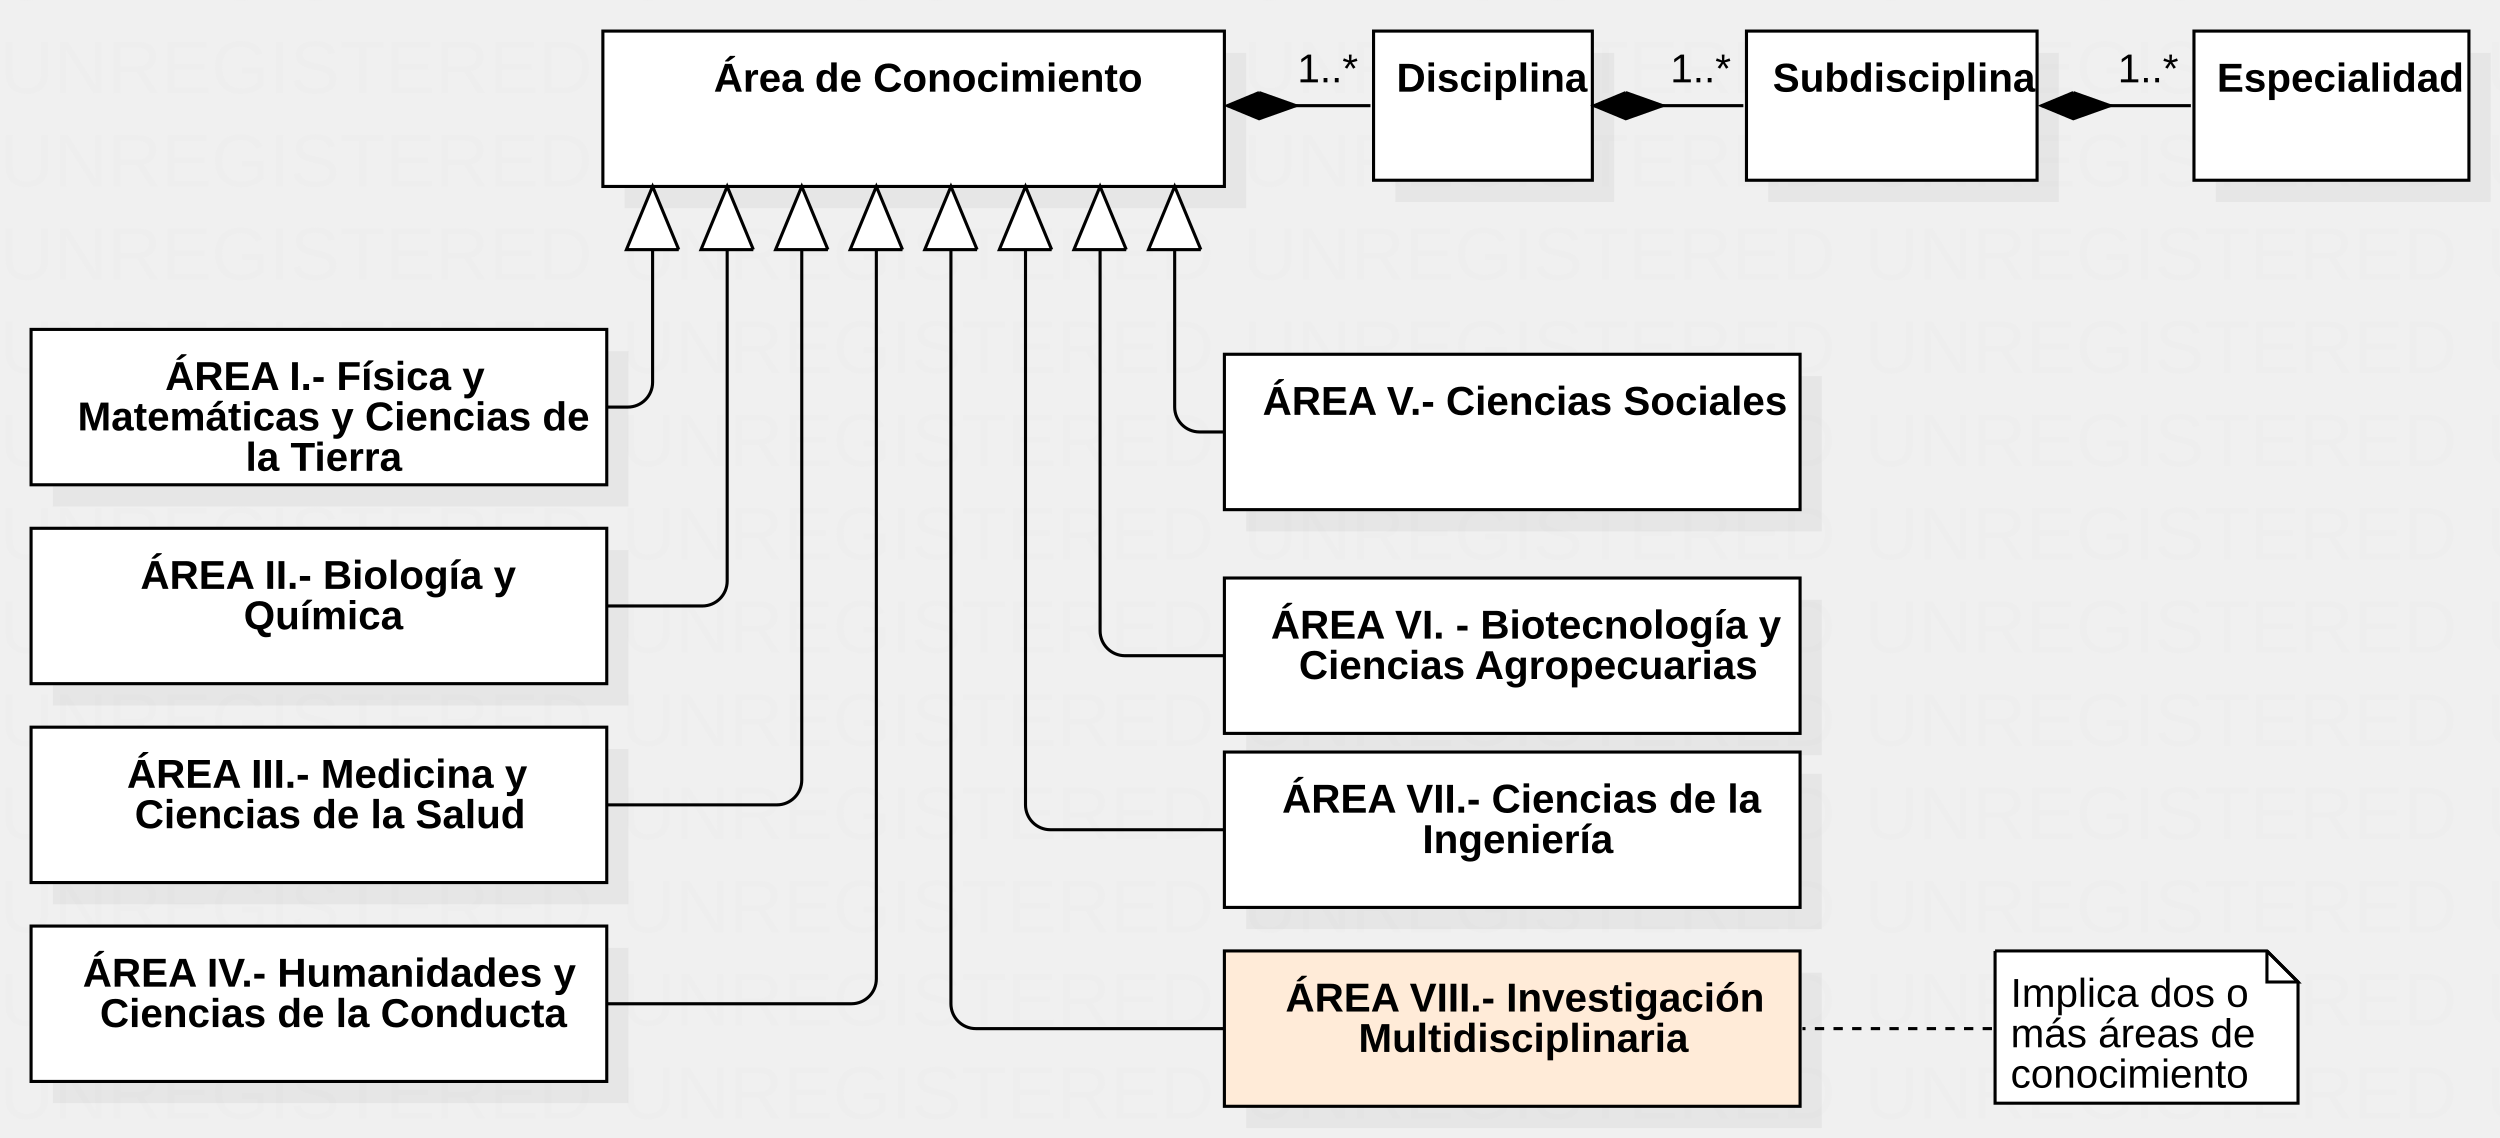
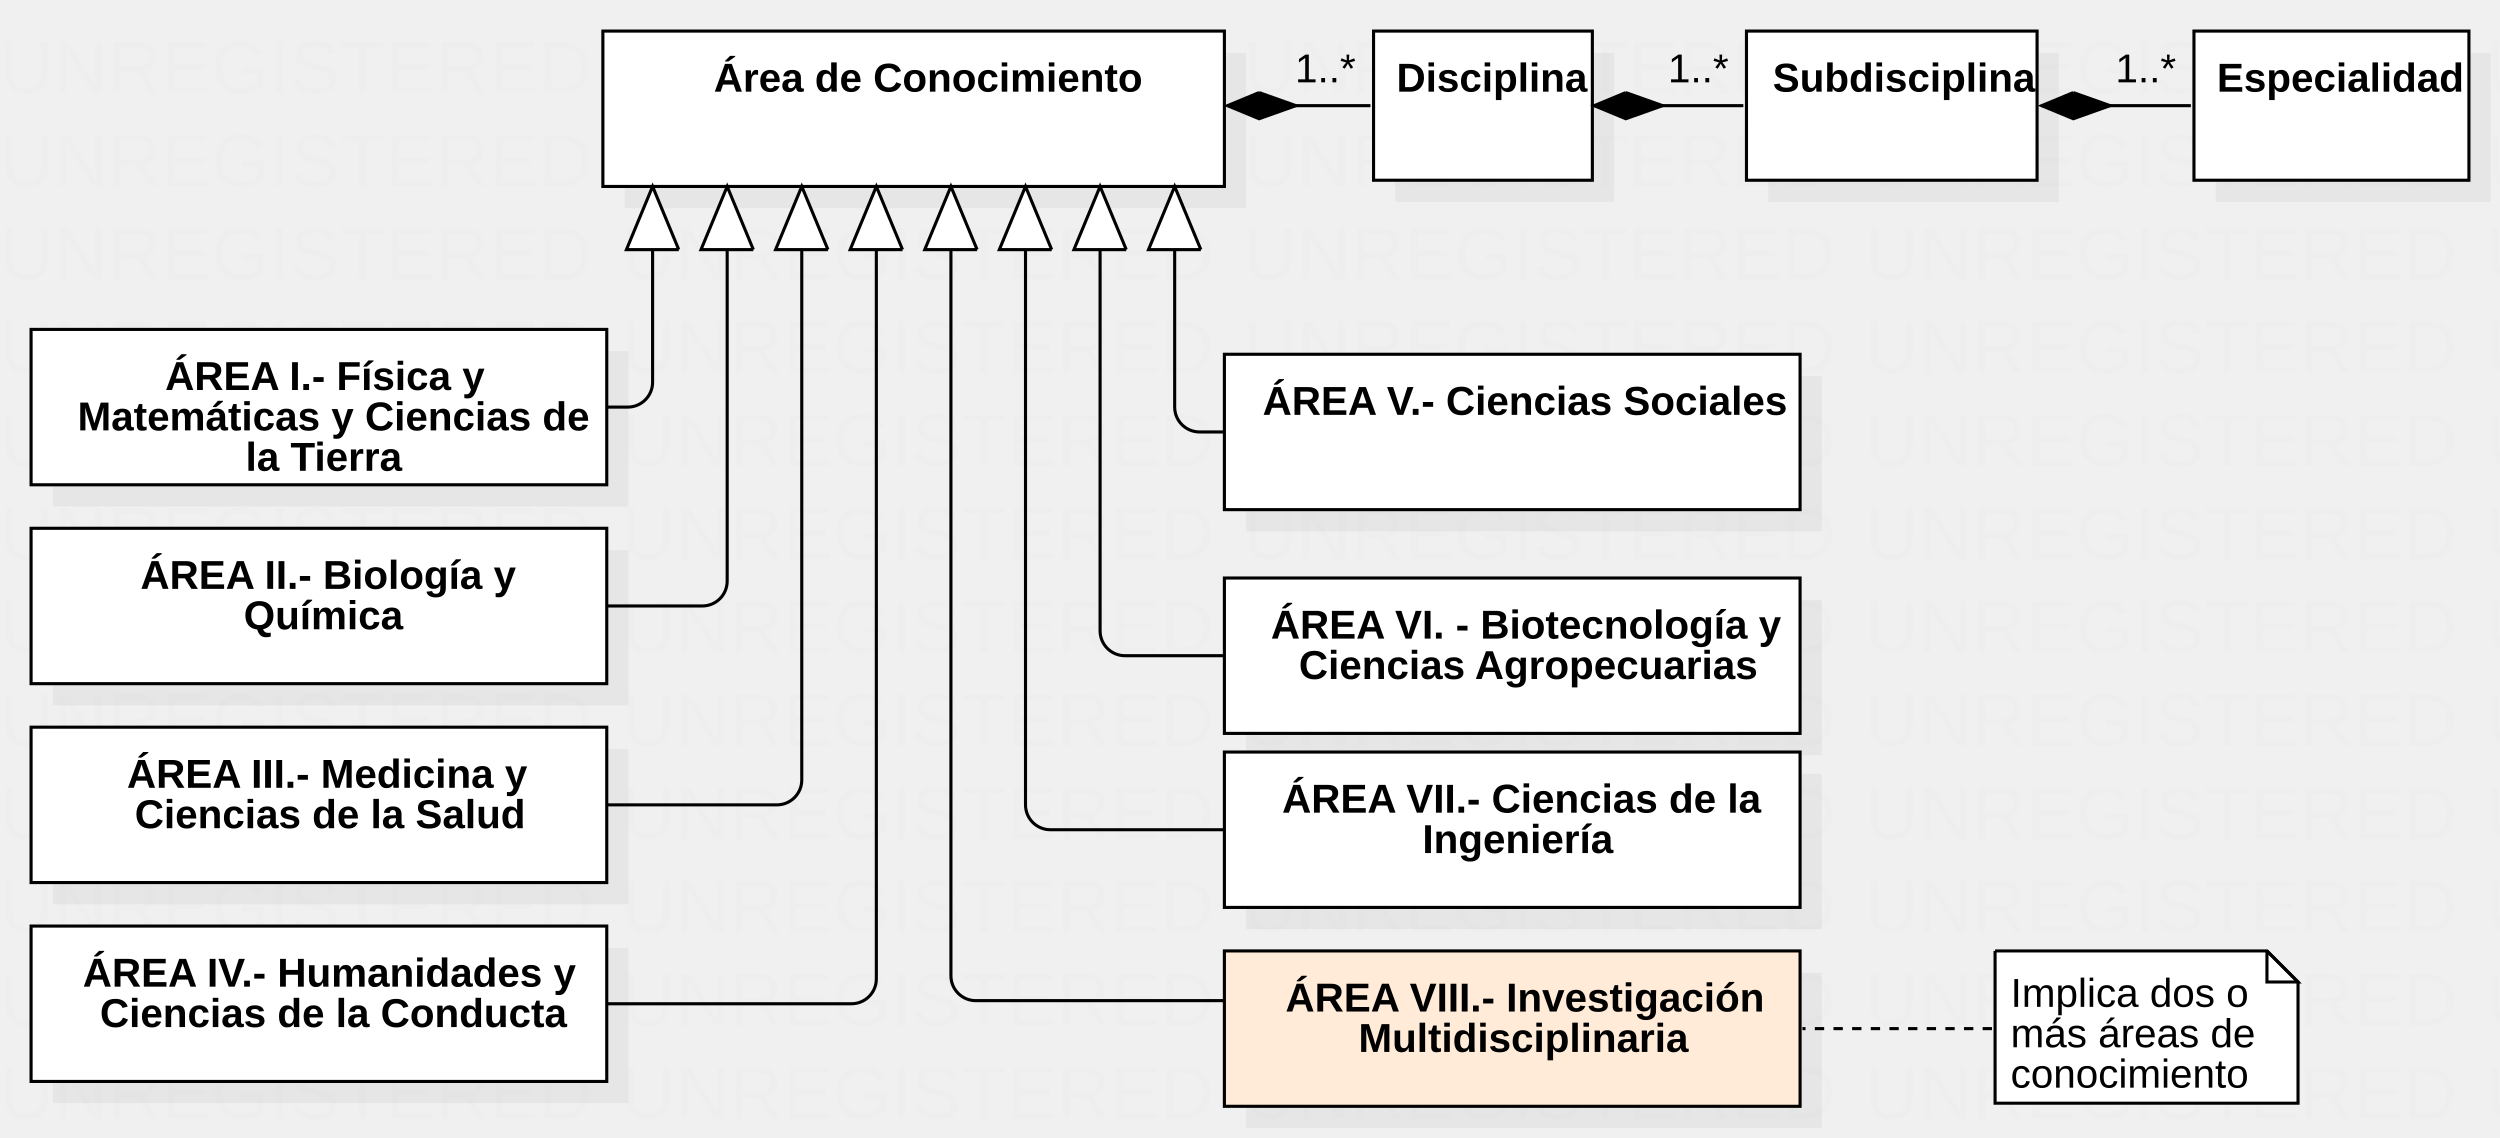
<svg xmlns="http://www.w3.org/2000/svg" version="1.1" width="804.479" height="366">
  <defs />
  <g>
    <text fill="#eeeeee" stroke="none" font-family="Arial" font-size="24px" font-style="normal" font-weight="normal" text-decoration="none" x="0" y="0">UNREGISTERED</text>
    <text fill="#eeeeee" stroke="none" font-family="Arial" font-size="24px" font-style="normal" font-weight="normal" text-decoration="none" x="0" y="30">UNREGISTERED</text>
    <text fill="#eeeeee" stroke="none" font-family="Arial" font-size="24px" font-style="normal" font-weight="normal" text-decoration="none" x="0" y="60">UNREGISTERED</text>
    <text fill="#eeeeee" stroke="none" font-family="Arial" font-size="24px" font-style="normal" font-weight="normal" text-decoration="none" x="0" y="90">UNREGISTERED</text>
    <text fill="#eeeeee" stroke="none" font-family="Arial" font-size="24px" font-style="normal" font-weight="normal" text-decoration="none" x="0" y="120">UNREGISTERED</text>
    <text fill="#eeeeee" stroke="none" font-family="Arial" font-size="24px" font-style="normal" font-weight="normal" text-decoration="none" x="0" y="150">UNREGISTERED</text>
    <text fill="#eeeeee" stroke="none" font-family="Arial" font-size="24px" font-style="normal" font-weight="normal" text-decoration="none" x="0" y="180">UNREGISTERED</text>
    <text fill="#eeeeee" stroke="none" font-family="Arial" font-size="24px" font-style="normal" font-weight="normal" text-decoration="none" x="0" y="210">UNREGISTERED</text>
    <text fill="#eeeeee" stroke="none" font-family="Arial" font-size="24px" font-style="normal" font-weight="normal" text-decoration="none" x="0" y="240">UNREGISTERED</text>
    <text fill="#eeeeee" stroke="none" font-family="Arial" font-size="24px" font-style="normal" font-weight="normal" text-decoration="none" x="0" y="270">UNREGISTERED</text>
    <text fill="#eeeeee" stroke="none" font-family="Arial" font-size="24px" font-style="normal" font-weight="normal" text-decoration="none" x="0" y="300">UNREGISTERED</text>
    <text fill="#eeeeee" stroke="none" font-family="Arial" font-size="24px" font-style="normal" font-weight="normal" text-decoration="none" x="0" y="330">UNREGISTERED</text>
    <text fill="#eeeeee" stroke="none" font-family="Arial" font-size="24px" font-style="normal" font-weight="normal" text-decoration="none" x="0" y="360">UNREGISTERED</text>
    <text fill="#eeeeee" stroke="none" font-family="Arial" font-size="24px" font-style="normal" font-weight="normal" text-decoration="none" x="200" y="0">UNREGISTERED</text>
    <text fill="#eeeeee" stroke="none" font-family="Arial" font-size="24px" font-style="normal" font-weight="normal" text-decoration="none" x="200" y="30">UNREGISTERED</text>
    <text fill="#eeeeee" stroke="none" font-family="Arial" font-size="24px" font-style="normal" font-weight="normal" text-decoration="none" x="200" y="60">UNREGISTERED</text>
    <text fill="#eeeeee" stroke="none" font-family="Arial" font-size="24px" font-style="normal" font-weight="normal" text-decoration="none" x="200" y="90">UNREGISTERED</text>
    <text fill="#eeeeee" stroke="none" font-family="Arial" font-size="24px" font-style="normal" font-weight="normal" text-decoration="none" x="200" y="120">UNREGISTERED</text>
    <text fill="#eeeeee" stroke="none" font-family="Arial" font-size="24px" font-style="normal" font-weight="normal" text-decoration="none" x="200" y="150">UNREGISTERED</text>
    <text fill="#eeeeee" stroke="none" font-family="Arial" font-size="24px" font-style="normal" font-weight="normal" text-decoration="none" x="200" y="180">UNREGISTERED</text>
    <text fill="#eeeeee" stroke="none" font-family="Arial" font-size="24px" font-style="normal" font-weight="normal" text-decoration="none" x="200" y="210">UNREGISTERED</text>
    <text fill="#eeeeee" stroke="none" font-family="Arial" font-size="24px" font-style="normal" font-weight="normal" text-decoration="none" x="200" y="240">UNREGISTERED</text>
    <text fill="#eeeeee" stroke="none" font-family="Arial" font-size="24px" font-style="normal" font-weight="normal" text-decoration="none" x="200" y="270">UNREGISTERED</text>
    <text fill="#eeeeee" stroke="none" font-family="Arial" font-size="24px" font-style="normal" font-weight="normal" text-decoration="none" x="200" y="300">UNREGISTERED</text>
    <text fill="#eeeeee" stroke="none" font-family="Arial" font-size="24px" font-style="normal" font-weight="normal" text-decoration="none" x="200" y="330">UNREGISTERED</text>
    <text fill="#eeeeee" stroke="none" font-family="Arial" font-size="24px" font-style="normal" font-weight="normal" text-decoration="none" x="200" y="360">UNREGISTERED</text>
    <text fill="#eeeeee" stroke="none" font-family="Arial" font-size="24px" font-style="normal" font-weight="normal" text-decoration="none" x="400" y="0">UNREGISTERED</text>
    <text fill="#eeeeee" stroke="none" font-family="Arial" font-size="24px" font-style="normal" font-weight="normal" text-decoration="none" x="400" y="30">UNREGISTERED</text>
    <text fill="#eeeeee" stroke="none" font-family="Arial" font-size="24px" font-style="normal" font-weight="normal" text-decoration="none" x="400" y="60">UNREGISTERED</text>
    <text fill="#eeeeee" stroke="none" font-family="Arial" font-size="24px" font-style="normal" font-weight="normal" text-decoration="none" x="400" y="90">UNREGISTERED</text>
    <text fill="#eeeeee" stroke="none" font-family="Arial" font-size="24px" font-style="normal" font-weight="normal" text-decoration="none" x="400" y="120">UNREGISTERED</text>
    <text fill="#eeeeee" stroke="none" font-family="Arial" font-size="24px" font-style="normal" font-weight="normal" text-decoration="none" x="400" y="150">UNREGISTERED</text>
    <text fill="#eeeeee" stroke="none" font-family="Arial" font-size="24px" font-style="normal" font-weight="normal" text-decoration="none" x="400" y="180">UNREGISTERED</text>
    <text fill="#eeeeee" stroke="none" font-family="Arial" font-size="24px" font-style="normal" font-weight="normal" text-decoration="none" x="400" y="210">UNREGISTERED</text>
    <text fill="#eeeeee" stroke="none" font-family="Arial" font-size="24px" font-style="normal" font-weight="normal" text-decoration="none" x="400" y="240">UNREGISTERED</text>
    <text fill="#eeeeee" stroke="none" font-family="Arial" font-size="24px" font-style="normal" font-weight="normal" text-decoration="none" x="400" y="270">UNREGISTERED</text>
    <text fill="#eeeeee" stroke="none" font-family="Arial" font-size="24px" font-style="normal" font-weight="normal" text-decoration="none" x="400" y="300">UNREGISTERED</text>
    <text fill="#eeeeee" stroke="none" font-family="Arial" font-size="24px" font-style="normal" font-weight="normal" text-decoration="none" x="400" y="330">UNREGISTERED</text>
    <text fill="#eeeeee" stroke="none" font-family="Arial" font-size="24px" font-style="normal" font-weight="normal" text-decoration="none" x="400" y="360">UNREGISTERED</text>
    <text fill="#eeeeee" stroke="none" font-family="Arial" font-size="24px" font-style="normal" font-weight="normal" text-decoration="none" x="600" y="0">UNREGISTERED</text>
    <text fill="#eeeeee" stroke="none" font-family="Arial" font-size="24px" font-style="normal" font-weight="normal" text-decoration="none" x="600" y="30">UNREGISTERED</text>
    <text fill="#eeeeee" stroke="none" font-family="Arial" font-size="24px" font-style="normal" font-weight="normal" text-decoration="none" x="600" y="60">UNREGISTERED</text>
    <text fill="#eeeeee" stroke="none" font-family="Arial" font-size="24px" font-style="normal" font-weight="normal" text-decoration="none" x="600" y="90">UNREGISTERED</text>
    <text fill="#eeeeee" stroke="none" font-family="Arial" font-size="24px" font-style="normal" font-weight="normal" text-decoration="none" x="600" y="120">UNREGISTERED</text>
    <text fill="#eeeeee" stroke="none" font-family="Arial" font-size="24px" font-style="normal" font-weight="normal" text-decoration="none" x="600" y="150">UNREGISTERED</text>
    <text fill="#eeeeee" stroke="none" font-family="Arial" font-size="24px" font-style="normal" font-weight="normal" text-decoration="none" x="600" y="180">UNREGISTERED</text>
    <text fill="#eeeeee" stroke="none" font-family="Arial" font-size="24px" font-style="normal" font-weight="normal" text-decoration="none" x="600" y="210">UNREGISTERED</text>
    <text fill="#eeeeee" stroke="none" font-family="Arial" font-size="24px" font-style="normal" font-weight="normal" text-decoration="none" x="600" y="240">UNREGISTERED</text>
    <text fill="#eeeeee" stroke="none" font-family="Arial" font-size="24px" font-style="normal" font-weight="normal" text-decoration="none" x="600" y="270">UNREGISTERED</text>
    <text fill="#eeeeee" stroke="none" font-family="Arial" font-size="24px" font-style="normal" font-weight="normal" text-decoration="none" x="600" y="300">UNREGISTERED</text>
    <text fill="#eeeeee" stroke="none" font-family="Arial" font-size="24px" font-style="normal" font-weight="normal" text-decoration="none" x="600" y="330">UNREGISTERED</text>
    <text fill="#eeeeee" stroke="none" font-family="Arial" font-size="24px" font-style="normal" font-weight="normal" text-decoration="none" x="600" y="360">UNREGISTERED</text>
    <text fill="#eeeeee" stroke="none" font-family="Arial" font-size="24px" font-style="normal" font-weight="normal" text-decoration="none" x="800" y="0">UNREGISTERED</text>
    <text fill="#eeeeee" stroke="none" font-family="Arial" font-size="24px" font-style="normal" font-weight="normal" text-decoration="none" x="800" y="30">UNREGISTERED</text>
    <text fill="#eeeeee" stroke="none" font-family="Arial" font-size="24px" font-style="normal" font-weight="normal" text-decoration="none" x="800" y="60">UNREGISTERED</text>
    <text fill="#eeeeee" stroke="none" font-family="Arial" font-size="24px" font-style="normal" font-weight="normal" text-decoration="none" x="800" y="90">UNREGISTERED</text>
    <text fill="#eeeeee" stroke="none" font-family="Arial" font-size="24px" font-style="normal" font-weight="normal" text-decoration="none" x="800" y="120">UNREGISTERED</text>
    <text fill="#eeeeee" stroke="none" font-family="Arial" font-size="24px" font-style="normal" font-weight="normal" text-decoration="none" x="800" y="150">UNREGISTERED</text>
    <text fill="#eeeeee" stroke="none" font-family="Arial" font-size="24px" font-style="normal" font-weight="normal" text-decoration="none" x="800" y="180">UNREGISTERED</text>
    <text fill="#eeeeee" stroke="none" font-family="Arial" font-size="24px" font-style="normal" font-weight="normal" text-decoration="none" x="800" y="210">UNREGISTERED</text>
    <text fill="#eeeeee" stroke="none" font-family="Arial" font-size="24px" font-style="normal" font-weight="normal" text-decoration="none" x="800" y="240">UNREGISTERED</text>
    <text fill="#eeeeee" stroke="none" font-family="Arial" font-size="24px" font-style="normal" font-weight="normal" text-decoration="none" x="800" y="270">UNREGISTERED</text>
    <text fill="#eeeeee" stroke="none" font-family="Arial" font-size="24px" font-style="normal" font-weight="normal" text-decoration="none" x="800" y="300">UNREGISTERED</text>
    <text fill="#eeeeee" stroke="none" font-family="Arial" font-size="24px" font-style="normal" font-weight="normal" text-decoration="none" x="800" y="330">UNREGISTERED</text>
    <text fill="#eeeeee" stroke="none" font-family="Arial" font-size="24px" font-style="normal" font-weight="normal" text-decoration="none" x="800" y="360">UNREGISTERED</text>
    <g transform="translate(-22,-38) scale(1,1)">
      <rect fill="#C0C0C0" stroke="none" x="223" y="55" width="200" height="50" opacity="0.2" />
    </g>
    <g transform="translate(-22,-38) scale(1,1)">
      <rect fill="#ffffff" stroke="none" x="216" y="48" width="200" height="50" />
    </g>
    <g transform="translate(-22,-38) scale(1,1)">
      <path fill="none" stroke="#000000" d="M 216 48 L 416 48 L 416 98 L 216 98 L 216 48 Z Z" stroke-miterlimit="10" />
    </g>
    <g transform="translate(-22,-38) scale(1,1)">
      <g>
        <path fill="none" stroke="none" />
        <text fill="#000000" stroke="none" font-family="Arial" font-size="13px" font-style="normal" font-weight="bold" text-decoration="none" x="251.686" y="67.5">Área de Conocimiento</text>
      </g>
    </g>
    <g transform="translate(-22,-38) scale(1,1)">
      <rect fill="#C0C0C0" stroke="none" x="39" y="151" width="185.249" height="50" opacity="0.2" />
    </g>
    <g transform="translate(-22,-38) scale(1,1)">
      <rect fill="#ffffff" stroke="none" x="32" y="144" width="185.249" height="50" />
    </g>
    <g transform="translate(-22,-38) scale(1,1)">
      <path fill="none" stroke="#000000" d="M 32 144 L 217.249 144 L 217.249 194 L 32 194 L 32 144 Z Z" stroke-miterlimit="10" />
    </g>
    <g transform="translate(-22,-38) scale(1,1)">
      <g>
        <path fill="none" stroke="none" />
        <text fill="#000000" stroke="none" font-family="Arial" font-size="13px" font-style="normal" font-weight="bold" text-decoration="none" x="75.145" y="163.5">ÁREA I.- Física y</text>
        <text fill="#000000" stroke="none" font-family="Arial" font-size="13px" font-style="normal" font-weight="bold" text-decoration="none" x="46.955" y="176.5">Matemáticas y Ciencias de</text>
        <text fill="#000000" stroke="none" font-family="Arial" font-size="13px" font-style="normal" font-weight="bold" text-decoration="none" x="101.027" y="189.5">la Tierra</text>
      </g>
    </g>
    <g transform="translate(-22,-38) scale(1,1)">
      <rect fill="#C0C0C0" stroke="none" x="39" y="215" width="185.249" height="50" opacity="0.2" />
    </g>
    <g transform="translate(-22,-38) scale(1,1)">
      <rect fill="#ffffff" stroke="none" x="32" y="208" width="185.249" height="50" />
    </g>
    <g transform="translate(-22,-38) scale(1,1)">
      <path fill="none" stroke="#000000" d="M 32 208 L 217.249 208 L 217.249 258 L 32 258 L 32 208 Z Z" stroke-miterlimit="10" />
    </g>
    <g transform="translate(-22,-38) scale(1,1)">
      <g>
        <path fill="none" stroke="none" />
        <text fill="#000000" stroke="none" font-family="Arial" font-size="13px" font-style="normal" font-weight="bold" text-decoration="none" x="67.185" y="227.5">ÁREA II.- Biología y</text>
        <text fill="#000000" stroke="none" font-family="Arial" font-size="13px" font-style="normal" font-weight="bold" text-decoration="none" x="100.424" y="240.5">Química</text>
      </g>
    </g>
    <g transform="translate(-22,-38) scale(1,1)">
      <rect fill="#C0C0C0" stroke="none" x="39" y="279" width="185.249" height="50" opacity="0.2" />
    </g>
    <g transform="translate(-22,-38) scale(1,1)">
      <rect fill="#ffffff" stroke="none" x="32" y="272" width="185.249" height="50" />
    </g>
    <g transform="translate(-22,-38) scale(1,1)">
      <path fill="none" stroke="#000000" d="M 32 272 L 217.249 272 L 217.249 322 L 32 322 L 32 272 Z Z" stroke-miterlimit="10" />
    </g>
    <g transform="translate(-22,-38) scale(1,1)">
      <g>
        <path fill="none" stroke="none" />
        <text fill="#000000" stroke="none" font-family="Arial" font-size="13px" font-style="normal" font-weight="bold" text-decoration="none" x="62.855" y="291.5">ÁREA III.- Medicina y</text>
        <text fill="#000000" stroke="none" font-family="Arial" font-size="13px" font-style="normal" font-weight="bold" text-decoration="none" x="65.366" y="304.5">Ciencias de la Salud</text>
      </g>
    </g>
    <g transform="translate(-22,-38) scale(1,1)">
      <rect fill="#C0C0C0" stroke="none" x="39" y="343" width="185.249" height="50" opacity="0.2" />
    </g>
    <g transform="translate(-22,-38) scale(1,1)">
      <rect fill="#ffffff" stroke="none" x="32" y="336" width="185.249" height="50" />
    </g>
    <g transform="translate(-22,-38) scale(1,1)">
      <path fill="none" stroke="#000000" d="M 32 336 L 217.249 336 L 217.249 386 L 32 386 L 32 336 Z Z" stroke-miterlimit="10" />
    </g>
    <g transform="translate(-22,-38) scale(1,1)">
      <g>
        <path fill="none" stroke="none" />
        <text fill="#000000" stroke="none" font-family="Arial" font-size="13px" font-style="normal" font-weight="bold" text-decoration="none" x="48.634" y="355.5">ÁREA IV.- Humanidades y</text>
        <text fill="#000000" stroke="none" font-family="Arial" font-size="13px" font-style="normal" font-weight="bold" text-decoration="none" x="54.166" y="368.5">Ciencias de la Conducta</text>
      </g>
    </g>
    <g transform="translate(-22,-38) scale(1,1)">
      <rect fill="#C0C0C0" stroke="none" x="423" y="159" width="185.249" height="50" opacity="0.2" />
    </g>
    <g transform="translate(-22,-38) scale(1,1)">
      <rect fill="#ffffff" stroke="none" x="416" y="152" width="185.249" height="50" />
    </g>
    <g transform="translate(-22,-38) scale(1,1)">
      <path fill="none" stroke="#000000" d="M 416 152 L 601.249 152 L 601.249 202 L 416 202 L 416 152 Z Z" stroke-miterlimit="10" />
    </g>
    <g transform="translate(-22,-38) scale(1,1)">
      <g>
        <path fill="none" stroke="none" />
        <text fill="#000000" stroke="none" font-family="Arial" font-size="13px" font-style="normal" font-weight="bold" text-decoration="none" x="428.301" y="171.5">ÁREA V.- Ciencias Sociales</text>
      </g>
    </g>
    <g transform="translate(-22,-38) scale(1,1)">
      <rect fill="#C0C0C0" stroke="none" x="423" y="231" width="185.249" height="50" opacity="0.2" />
    </g>
    <g transform="translate(-22,-38) scale(1,1)">
      <rect fill="#ffffff" stroke="none" x="416" y="224" width="185.249" height="50" />
    </g>
    <g transform="translate(-22,-38) scale(1,1)">
      <path fill="none" stroke="#000000" d="M 416 224 L 601.249 224 L 601.249 274 L 416 274 L 416 224 Z Z" stroke-miterlimit="10" />
    </g>
    <g transform="translate(-22,-38) scale(1,1)">
      <g>
        <path fill="none" stroke="none" />
        <text fill="#000000" stroke="none" font-family="Arial" font-size="13px" font-style="normal" font-weight="bold" text-decoration="none" x="430.948" y="243.5">ÁREA VI. - Biotecnología y</text>
        <text fill="#000000" stroke="none" font-family="Arial" font-size="13px" font-style="normal" font-weight="bold" text-decoration="none" x="439.978" y="256.5">Ciencias Agropecuarias</text>
      </g>
    </g>
    <g transform="translate(-22,-38) scale(1,1)">
      <rect fill="#C0C0C0" stroke="none" x="423" y="287" width="185.249" height="50" opacity="0.2" />
    </g>
    <g transform="translate(-22,-38) scale(1,1)">
      <rect fill="#ffffff" stroke="none" x="416" y="280" width="185.249" height="50" />
    </g>
    <g transform="translate(-22,-38) scale(1,1)">
      <path fill="none" stroke="#000000" d="M 416 280 L 601.249 280 L 601.249 330 L 416 330 L 416 280 Z Z" stroke-miterlimit="10" />
    </g>
    <g transform="translate(-22,-38) scale(1,1)">
      <g>
        <path fill="none" stroke="none" />
        <text fill="#000000" stroke="none" font-family="Arial" font-size="13px" font-style="normal" font-weight="bold" text-decoration="none" x="434.566" y="299.5">ÁREA VII.- Ciencias de la</text>
        <text fill="#000000" stroke="none" font-family="Arial" font-size="13px" font-style="normal" font-weight="bold" text-decoration="none" x="479.714" y="312.5">Ingeniería</text>
      </g>
    </g>
    <g transform="translate(-22,-38) scale(1,1)">
      <rect fill="#C0C0C0" stroke="none" x="423" y="351" width="185.249" height="50" opacity="0.2" />
    </g>
    <g transform="translate(-22,-38) scale(1,1)">
      <rect fill="#ffebd8" stroke="none" x="416" y="344" width="185.249" height="50" />
    </g>
    <g transform="translate(-22,-38) scale(1,1)">
      <path fill="none" stroke="#000000" d="M 416 344 L 601.249 344 L 601.249 394 L 416 394 L 416 344 Z Z" stroke-miterlimit="10" />
    </g>
    <g transform="translate(-22,-38) scale(1,1)">
      <g>
        <path fill="none" stroke="none" />
        <text fill="#000000" stroke="none" font-family="Arial" font-size="13px" font-style="normal" font-weight="bold" text-decoration="none" x="435.649" y="363.5">ÁREA VIII.- Investigación</text>
        <text fill="#000000" stroke="none" font-family="Arial" font-size="13px" font-style="normal" font-weight="bold" text-decoration="none" x="459.135" y="376.5">Multidisciplinaria </text>
      </g>
    </g>
    <g transform="translate(-22,-38) scale(1,1)">
      <path fill="none" stroke="#000000" d="M 217 169 L 224 169 M 224 169 A 8 8 0 0 0 232 161 L 232 98" stroke-miterlimit="10" />
    </g>
    <g transform="translate(-22,-38) scale(1,1)">
      <path fill="#FFFFFF" stroke="none" d="M 240.419 118.325 L 232 98 L 223.581 118.325" />
    </g>
    <g transform="translate(-22,-38) scale(1,1)">
      <path fill="none" stroke="#000000" d="M 240.419 118.325 L 232 98 L 223.581 118.325 L 240.419 118.325" stroke-miterlimit="10" />
    </g>
    <g transform="translate(-22,-38) scale(1,1)">
      <path fill="none" stroke="#000000" d="M 416 177 L 408 177 M 408 177 A 8 8 0 0 1 400 169 L 400 98" stroke-miterlimit="10" />
    </g>
    <g transform="translate(-22,-38) scale(1,1)">
      <path fill="#FFFFFF" stroke="none" d="M 408.419 118.325 L 400 98 L 391.581 118.325" />
    </g>
    <g transform="translate(-22,-38) scale(1,1)">
      <path fill="none" stroke="#000000" d="M 408.419 118.325 L 400 98 L 391.581 118.325 L 408.419 118.325" stroke-miterlimit="10" />
    </g>
    <g transform="translate(-22,-38) scale(1,1)">
      <path fill="none" stroke="#000000" d="M 217 233 L 248 233 M 248 233 A 8 8 0 0 0 256 225 L 256 98" stroke-miterlimit="10" />
    </g>
    <g transform="translate(-22,-38) scale(1,1)">
      <path fill="#FFFFFF" stroke="none" d="M 264.419 118.325 L 256 98 L 247.581 118.325" />
    </g>
    <g transform="translate(-22,-38) scale(1,1)">
      <path fill="none" stroke="#000000" d="M 264.419 118.325 L 256 98 L 247.581 118.325 L 264.419 118.325" stroke-miterlimit="10" />
    </g>
    <g transform="translate(-22,-38) scale(1,1)">
      <path fill="none" stroke="#000000" d="M 416 249 L 384 249 M 384 249 A 8 8 0 0 1 376 241 L 376 98" stroke-miterlimit="10" />
    </g>
    <g transform="translate(-22,-38) scale(1,1)">
      <path fill="#FFFFFF" stroke="none" d="M 384.419 118.325 L 376 98 L 367.581 118.325" />
    </g>
    <g transform="translate(-22,-38) scale(1,1)">
      <path fill="none" stroke="#000000" d="M 384.419 118.325 L 376 98 L 367.581 118.325 L 384.419 118.325" stroke-miterlimit="10" />
    </g>
    <g transform="translate(-22,-38) scale(1,1)">
      <path fill="none" stroke="#000000" d="M 217 297 L 272 297 M 272 297 A 8 8 0 0 0 280 289 L 280 98" stroke-miterlimit="10" />
    </g>
    <g transform="translate(-22,-38) scale(1,1)">
      <path fill="#FFFFFF" stroke="none" d="M 288.419 118.325 L 280 98 L 271.581 118.325" />
    </g>
    <g transform="translate(-22,-38) scale(1,1)">
      <path fill="none" stroke="#000000" d="M 288.419 118.325 L 280 98 L 271.581 118.325 L 288.419 118.325" stroke-miterlimit="10" />
    </g>
    <g transform="translate(-22,-38) scale(1,1)">
      <path fill="none" stroke="#000000" d="M 416 305 L 360 305 M 360 305 A 8 8 0 0 1 352 297 L 352 98" stroke-miterlimit="10" />
    </g>
    <g transform="translate(-22,-38) scale(1,1)">
      <path fill="#FFFFFF" stroke="none" d="M 360.419 118.325 L 352 98 L 343.581 118.325" />
    </g>
    <g transform="translate(-22,-38) scale(1,1)">
      <path fill="none" stroke="#000000" d="M 360.419 118.325 L 352 98 L 343.581 118.325 L 360.419 118.325" stroke-miterlimit="10" />
    </g>
    <g transform="translate(-22,-38) scale(1,1)">
      <path fill="none" stroke="#000000" d="M 217 361 L 296 361 M 296 361 A 8 8 0 0 0 304 353 L 304 98" stroke-miterlimit="10" />
    </g>
    <g transform="translate(-22,-38) scale(1,1)">
      <path fill="#FFFFFF" stroke="none" d="M 312.419 118.325 L 304 98 L 295.581 118.325" />
    </g>
    <g transform="translate(-22,-38) scale(1,1)">
      <path fill="none" stroke="#000000" d="M 312.419 118.325 L 304 98 L 295.581 118.325 L 312.419 118.325" stroke-miterlimit="10" />
    </g>
    <g transform="translate(-22,-38) scale(1,1)">
-       <path fill="none" stroke="#000000" d="M 416 369 L 336 369 M 336 369 A 8 8 0 0 1 328 361 L 328 98" stroke-miterlimit="10" />
+       <path fill="none" stroke="#000000" d="M 416 360 L 336 360 M 336 360 A 8 8 0 0 1 328 352 L 328 98" stroke-miterlimit="10" />
    </g>
    <g transform="translate(-22,-38) scale(1,1)">
      <path fill="#FFFFFF" stroke="none" d="M 336.419 118.325 L 328 98 L 319.581 118.325" />
    </g>
    <g transform="translate(-22,-38) scale(1,1)">
      <path fill="none" stroke="#000000" d="M 336.419 118.325 L 328 98 L 319.581 118.325 L 336.419 118.325" stroke-miterlimit="10" />
    </g>
    <g transform="translate(-22,-38) scale(1,1)">
      <path fill="#ffffff" stroke="none" d="M 664 344 L 751.485 344 L 761.485 354 L 761.485 393 L 664 393 L 664 344" />
    </g>
    <g transform="translate(-22,-38) scale(1,1)">
      <path fill="none" stroke="#000000" d="M 664 344 L 751.485 344 L 761.485 354 L 761.485 393 L 664 393 L 664 344 L 664 344" stroke-miterlimit="10" />
    </g>
    <g transform="translate(-22,-38) scale(1,1)">
      <path fill="none" stroke="#000000" d="M 751.485 344 L 751.485 354 L 761.485 354 L 751.485 344" stroke-miterlimit="10" />
    </g>
    <g transform="translate(-22,-38) scale(1,1)">
      <g>
        <path fill="none" stroke="none" />
        <text fill="#000000" stroke="none" font-family="Arial" font-size="13px" font-style="normal" font-weight="normal" text-decoration="none" x="669" y="362">Implica dos o</text>
        <text fill="#000000" stroke="none" font-family="Arial" font-size="13px" font-style="normal" font-weight="normal" text-decoration="none" x="669" y="375">más áreas de</text>
        <text fill="#000000" stroke="none" font-family="Arial" font-size="13px" font-style="normal" font-weight="normal" text-decoration="none" x="669" y="388">conocimiento</text>
      </g>
    </g>
    <g transform="translate(-22,-38) scale(1,1)">
      <path fill="none" stroke="#000000" d="M 663 369 L 602 369" stroke-miterlimit="10" stroke-dasharray="3" />
    </g>
    <g transform="translate(-22,-38) scale(1,1)">
      <rect fill="#C0C0C0" stroke="none" x="471" y="55" width="70.407" height="48" opacity="0.2" />
    </g>
    <g transform="translate(-22,-38) scale(1,1)">
      <rect fill="#ffffff" stroke="none" x="464" y="48" width="70.407" height="48" />
    </g>
    <g transform="translate(-22,-38) scale(1,1)">
      <path fill="none" stroke="#000000" d="M 464 48 L 534.407 48 L 534.407 96 L 464 96 L 464 48 Z Z" stroke-miterlimit="10" />
    </g>
    <g transform="translate(-22,-38) scale(1,1)">
      <g>
        <path fill="none" stroke="none" />
        <text fill="#000000" stroke="none" font-family="Arial" font-size="13px" font-style="normal" font-weight="bold" text-decoration="none" x="471.388" y="67.5">Disciplina</text>
      </g>
    </g>
    <g transform="translate(-22,-38) scale(1,1)">
      <rect fill="#C0C0C0" stroke="none" x="591" y="55" width="93.513" height="48" opacity="0.2" />
    </g>
    <g transform="translate(-22,-38) scale(1,1)">
      <rect fill="#ffffff" stroke="none" x="584" y="48" width="93.513" height="48" />
    </g>
    <g transform="translate(-22,-38) scale(1,1)">
      <path fill="none" stroke="#000000" d="M 584 48 L 677.513 48 L 677.513 96 L 584 96 L 584 48 Z Z" stroke-miterlimit="10" />
    </g>
    <g transform="translate(-22,-38) scale(1,1)">
      <g>
        <path fill="none" stroke="none" />
        <text fill="#000000" stroke="none" font-family="Arial" font-size="13px" font-style="normal" font-weight="bold" text-decoration="none" x="592.455" y="67.5">Subdisciplina</text>
      </g>
    </g>
    <g transform="translate(-22,-38) scale(1,1)">
      <path fill="none" stroke="#000000" d="M 463 72 L 417 72" stroke-miterlimit="10" />
    </g>
    <g transform="translate(-22,-38) scale(1,1)">
      <path fill="#000000" stroke="none" d="M 427.163 67.79 L 417 72 L 427.163 76.21 L 439 72" />
    </g>
    <g transform="translate(-22,-38) scale(1,1)">
      <path fill="none" stroke="#000000" d="M 427.163 67.79 L 417 72 L 427.163 76.21 L 439 72 L 427.163 67.79" stroke-miterlimit="10" />
    </g>
    <g transform="translate(-22,-38) scale(1,1)">
      <g>
        <path fill="none" stroke="none" />
-         <text fill="#000000" stroke="none" font-family="Arial" font-size="13px" font-style="normal" font-weight="normal" text-decoration="none" x="439.5" y="64.5">1..*</text>
+         <text fill="#000000" stroke="none" font-family="Arial" font-size="13px" font-style="normal" font-weight="normal" text-decoration="none" x="438.744" y="64.5">1..*</text>
      </g>
    </g>
    <g transform="translate(-22,-38) scale(1,1)">
      <path fill="none" stroke="#000000" d="M 583 72 L 535 72" stroke-miterlimit="10" />
    </g>
    <g transform="translate(-22,-38) scale(1,1)">
      <path fill="#000000" stroke="none" d="M 545.163 67.79 L 535 72 L 545.163 76.21 L 557 72" />
    </g>
    <g transform="translate(-22,-38) scale(1,1)">
      <path fill="none" stroke="#000000" d="M 545.163 67.79 L 535 72 L 545.163 76.21 L 557 72 L 545.163 67.79" stroke-miterlimit="10" />
    </g>
    <g transform="translate(-22,-38) scale(1,1)">
      <g>
        <path fill="none" stroke="none" />
-         <text fill="#000000" stroke="none" font-family="Arial" font-size="13px" font-style="normal" font-weight="normal" text-decoration="none" x="559.5" y="64.5">1..*</text>
+         <text fill="#000000" stroke="none" font-family="Arial" font-size="13px" font-style="normal" font-weight="normal" text-decoration="none" x="558.744" y="64.5">1..*</text>
      </g>
    </g>
    <g transform="translate(-22,-38) scale(1,1)">
      <rect fill="#C0C0C0" stroke="none" x="735" y="55" width="88.479" height="48" opacity="0.2" />
    </g>
    <g transform="translate(-22,-38) scale(1,1)">
      <rect fill="#ffffff" stroke="none" x="728" y="48" width="88.479" height="48" />
    </g>
    <g transform="translate(-22,-38) scale(1,1)">
      <path fill="none" stroke="#000000" d="M 728 48 L 816.479 48 L 816.479 96 L 728 96 L 728 48 Z Z" stroke-miterlimit="10" />
    </g>
    <g transform="translate(-22,-38) scale(1,1)">
      <g>
        <path fill="none" stroke="none" />
        <text fill="#000000" stroke="none" font-family="Arial" font-size="13px" font-style="normal" font-weight="bold" text-decoration="none" x="735.382" y="67.5">Especialidad</text>
      </g>
    </g>
    <g transform="translate(-22,-38) scale(1,1)">
      <path fill="none" stroke="#000000" d="M 727 72 L 679 72" stroke-miterlimit="10" />
    </g>
    <g transform="translate(-22,-38) scale(1,1)">
      <path fill="#000000" stroke="none" d="M 689.163 67.79 L 679 72 L 689.163 76.21 L 701 72" />
    </g>
    <g transform="translate(-22,-38) scale(1,1)">
      <path fill="none" stroke="#000000" d="M 689.163 67.79 L 679 72 L 689.163 76.21 L 701 72 L 689.163 67.79" stroke-miterlimit="10" />
    </g>
    <g transform="translate(-22,-38) scale(1,1)">
      <g>
        <path fill="none" stroke="none" />
-         <text fill="#000000" stroke="none" font-family="Arial" font-size="13px" font-style="normal" font-weight="normal" text-decoration="none" x="703.5" y="64.5">1..*</text>
+         <text fill="#000000" stroke="none" font-family="Arial" font-size="13px" font-style="normal" font-weight="normal" text-decoration="none" x="702.744" y="64.5">1..*</text>
      </g>
    </g>
  </g>
</svg>
